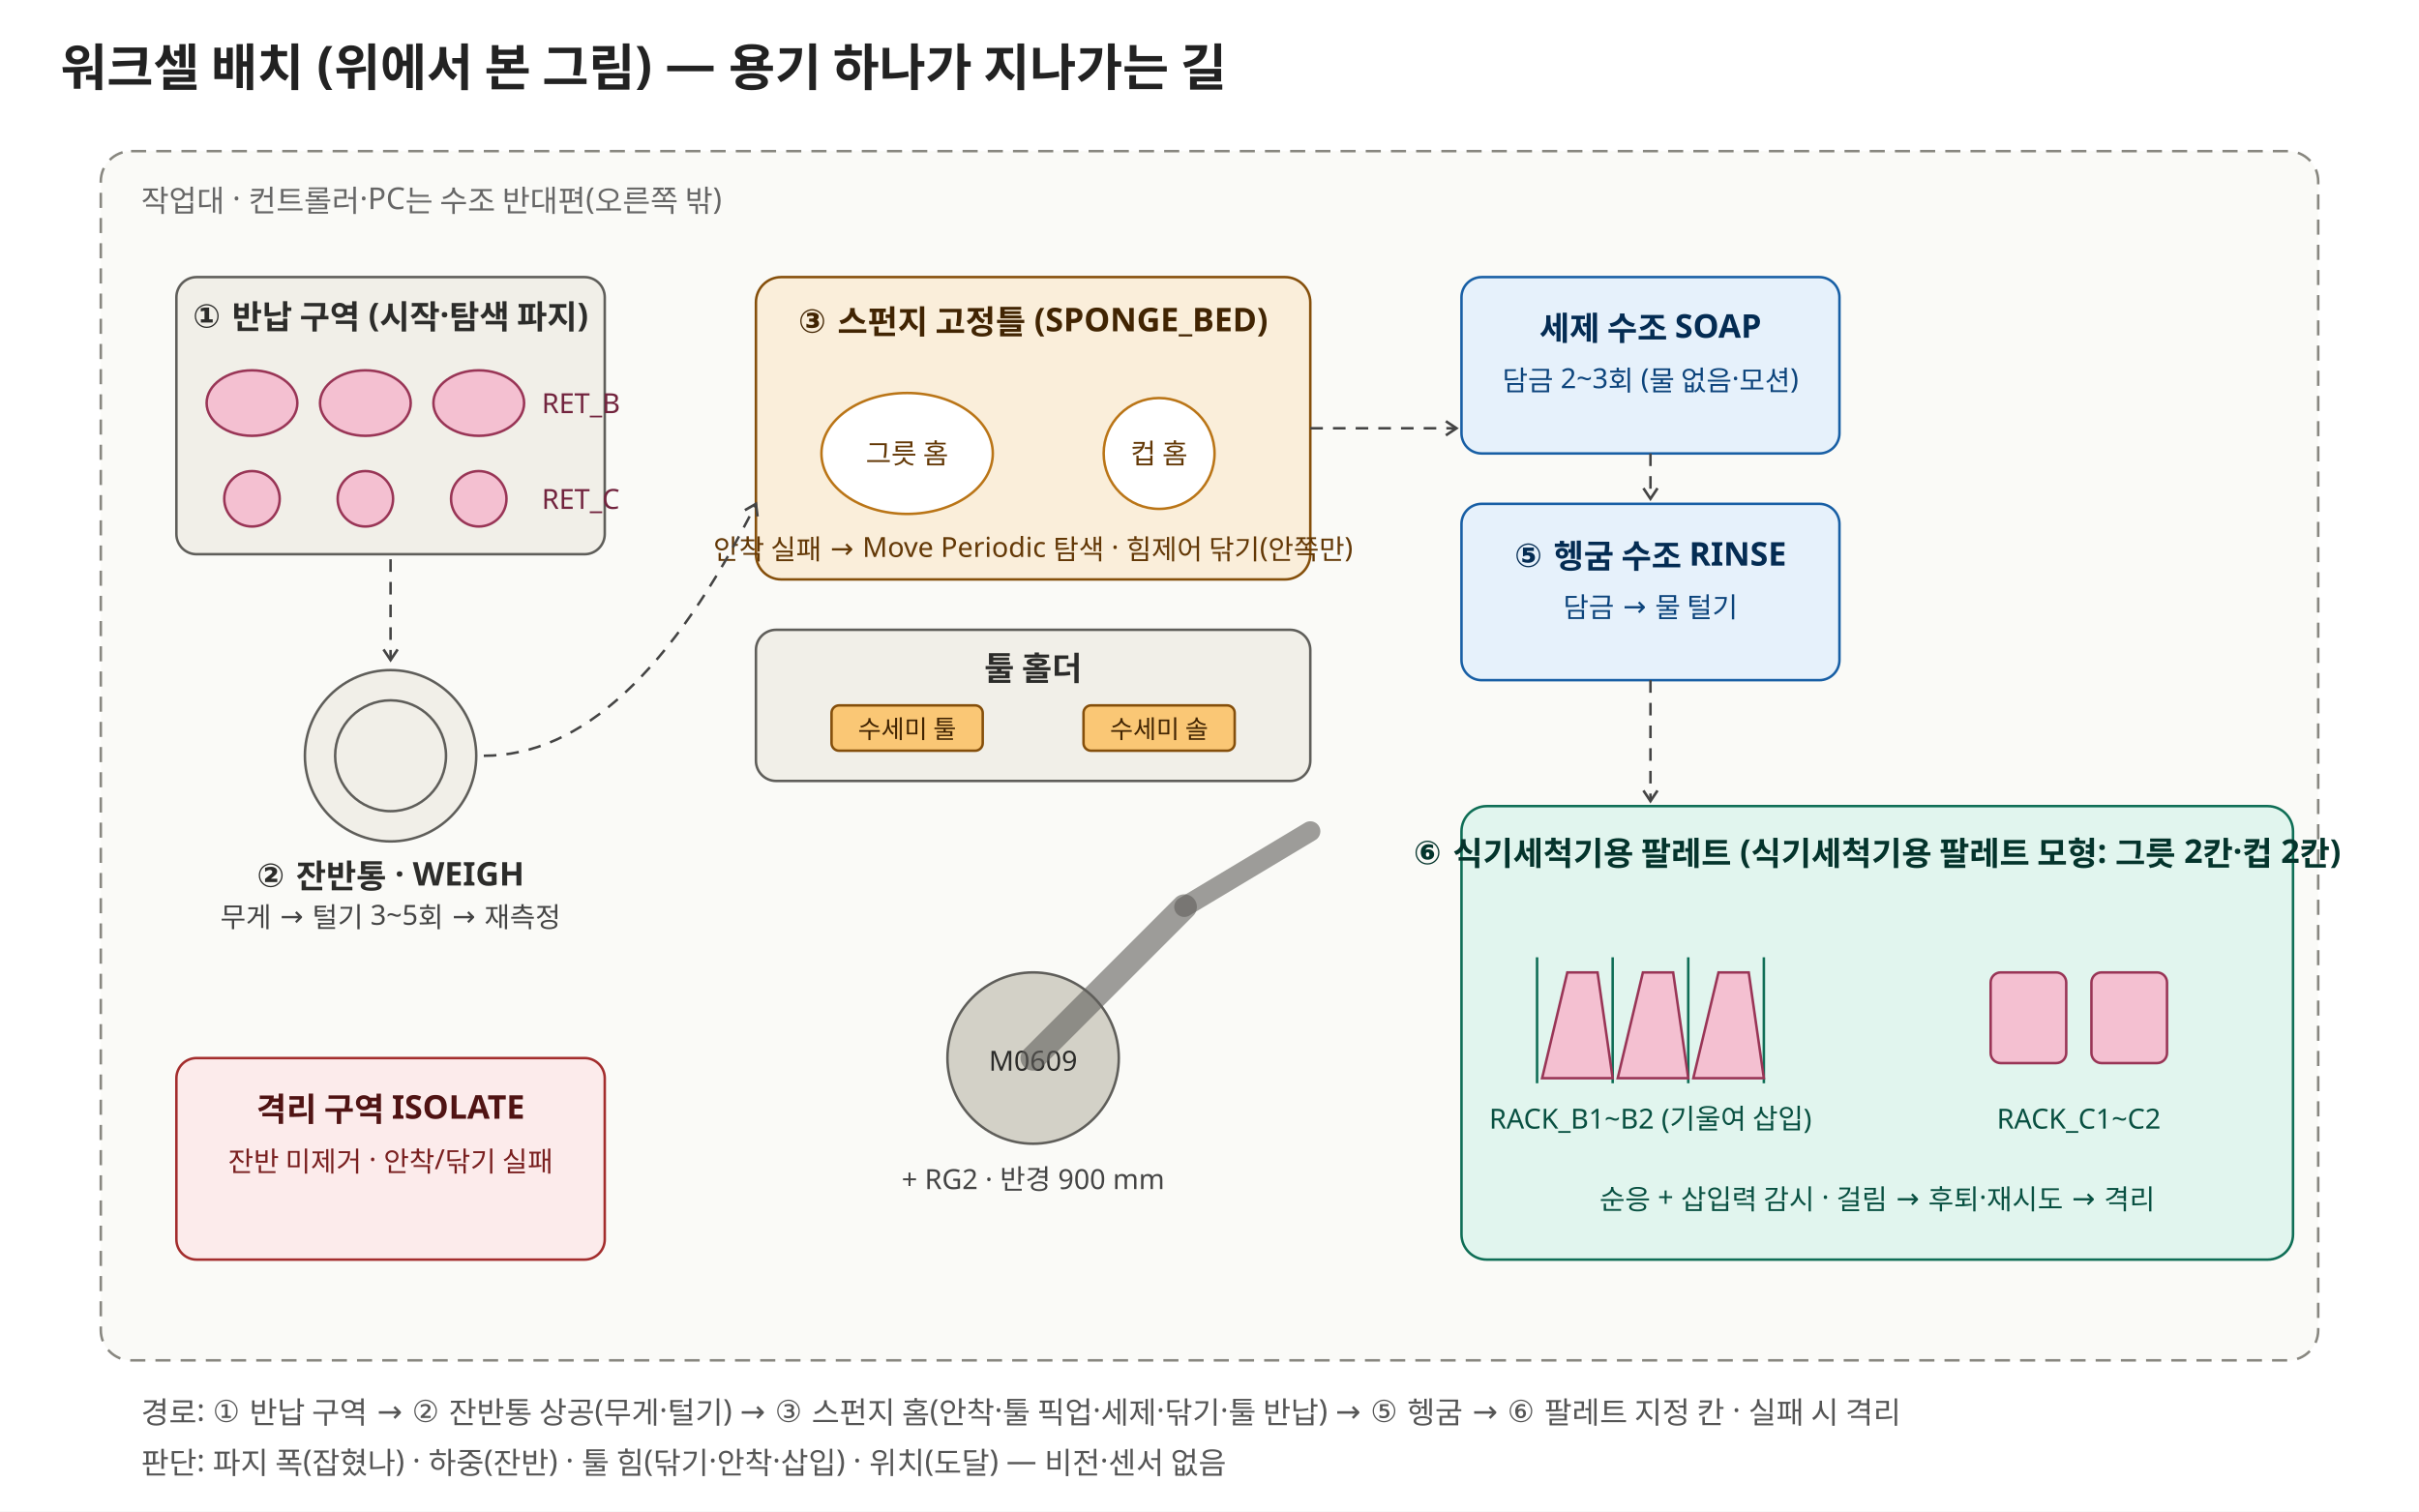
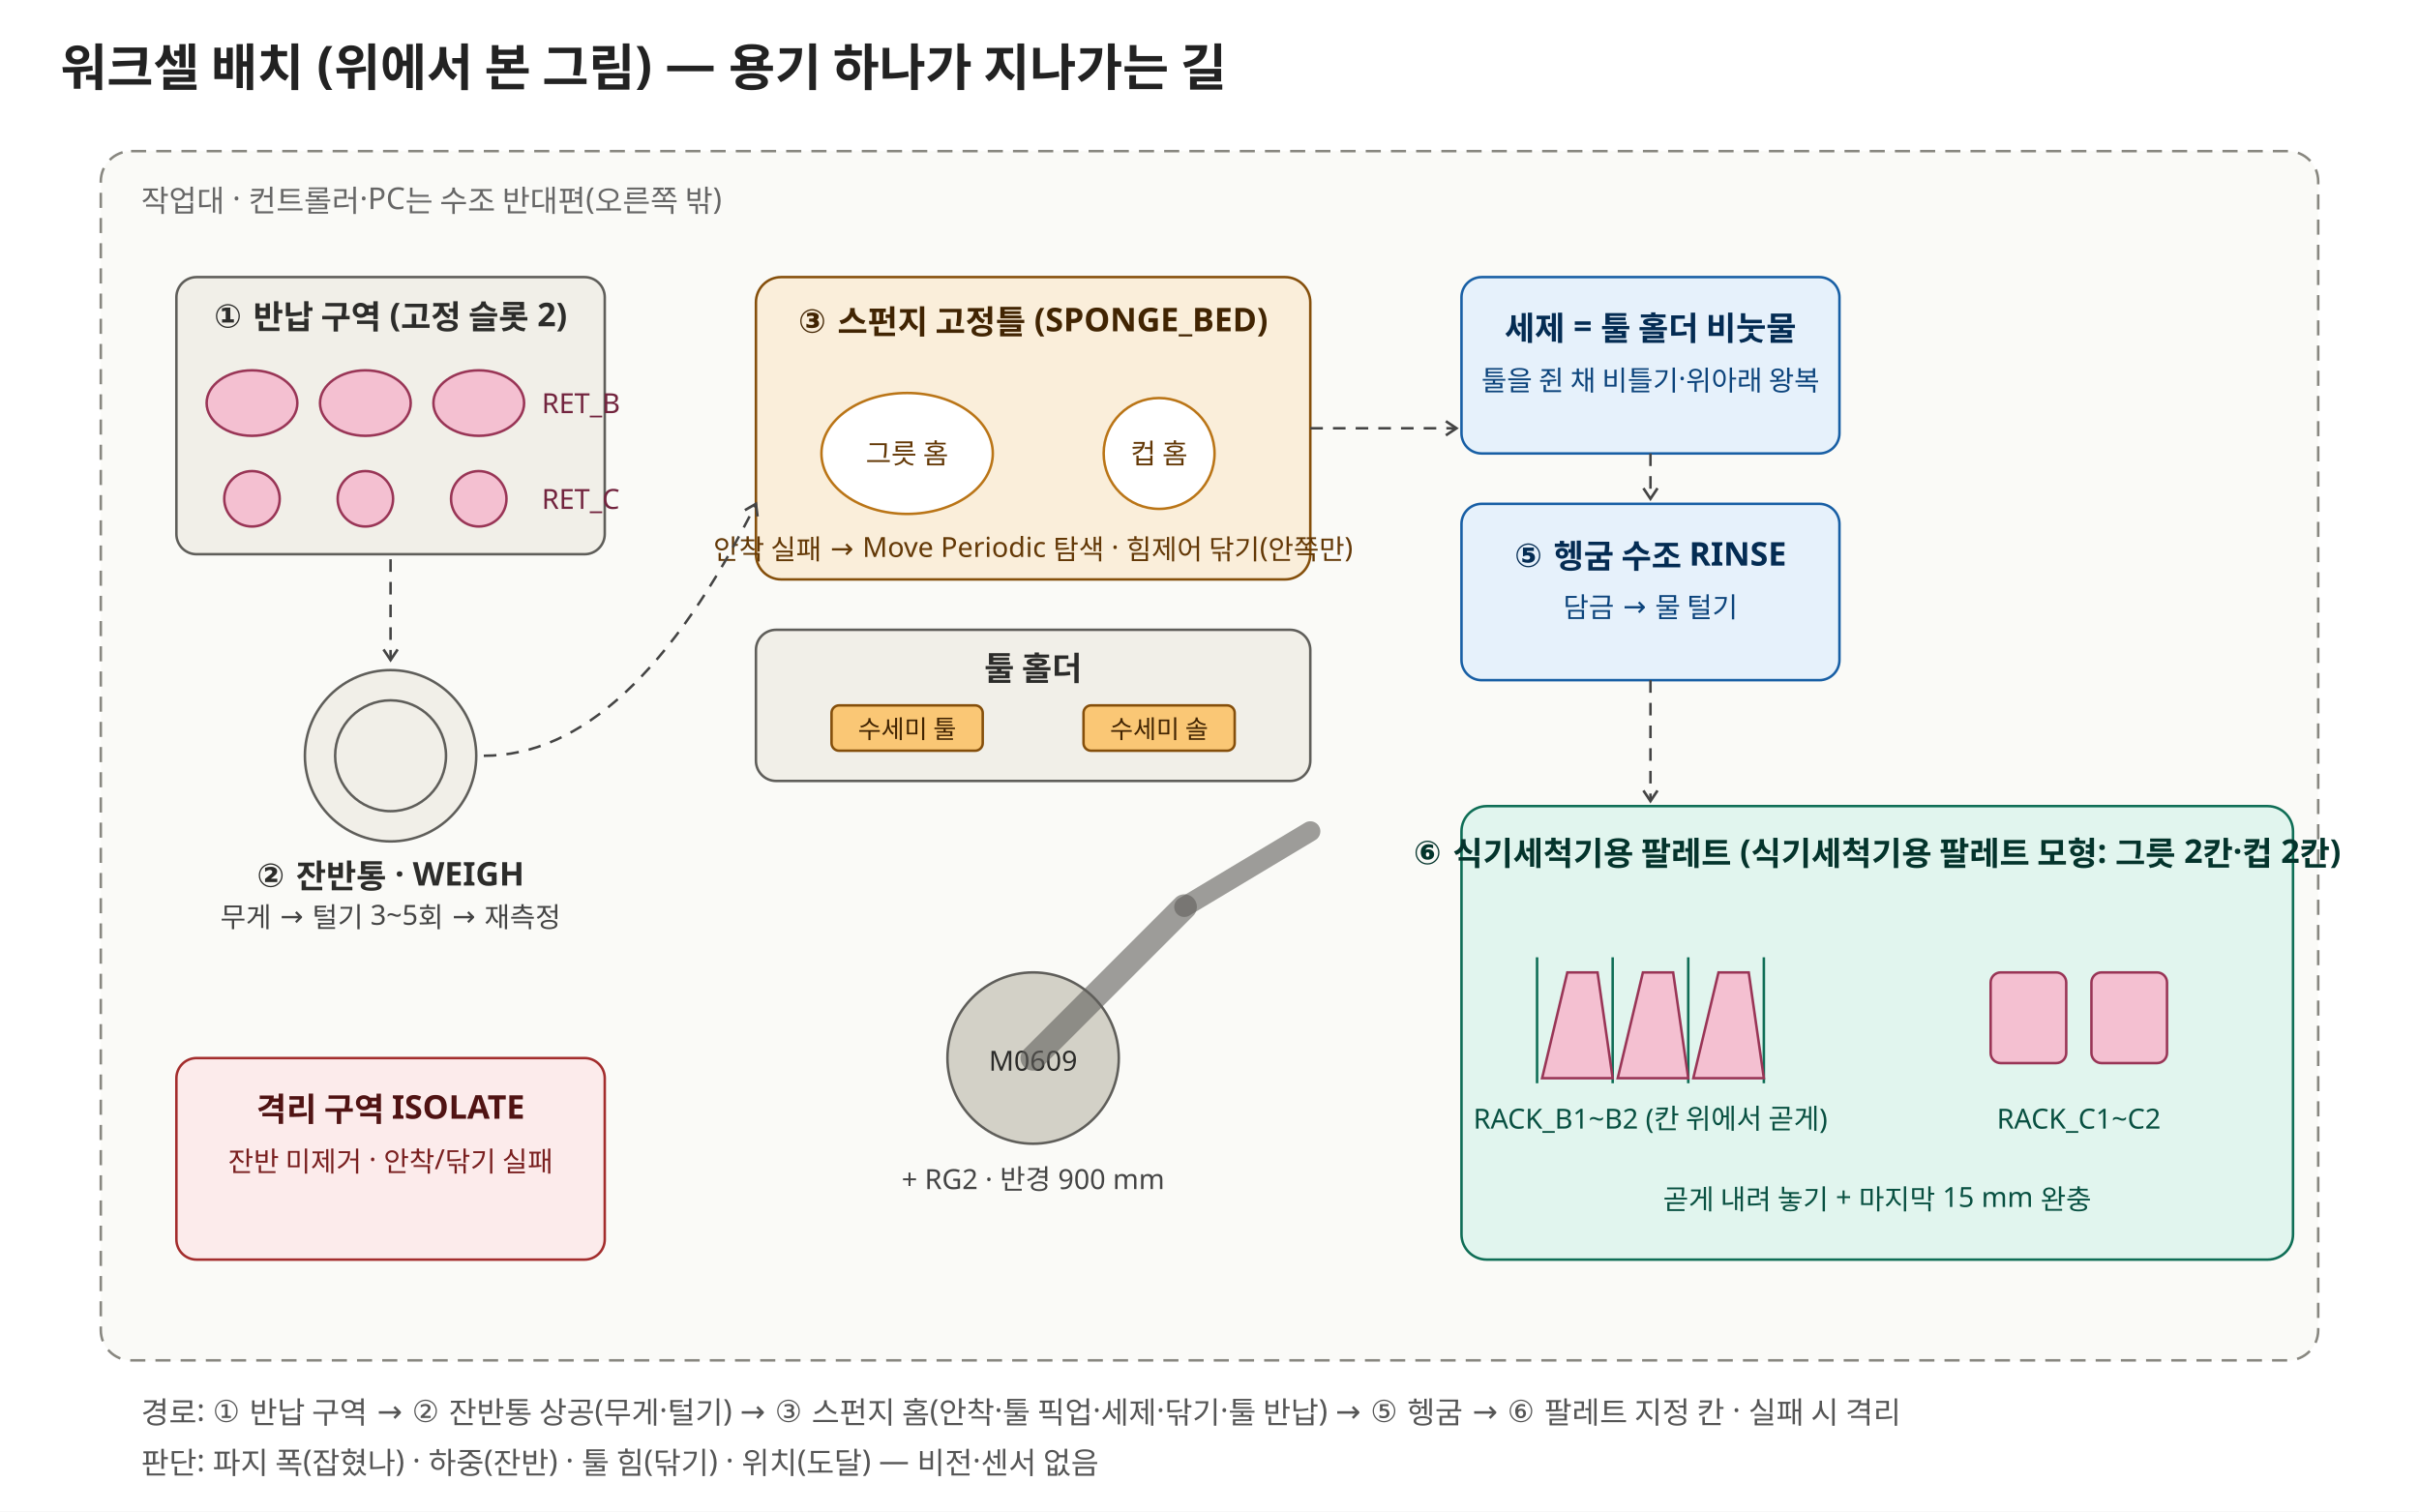
<svg xmlns="http://www.w3.org/2000/svg" width="960" height="600" viewBox="0 0 960 600" font-family="Noto Sans KR, Apple SD Gothic Neo, sans-serif" font-size="13">
  <defs>
    <marker id="a" viewBox="0 0 10 10" refX="8" refY="5" markerWidth="7" markerHeight="7" orient="auto-start-reverse">
      <path d="M2 1L8 5L2 9" fill="none" stroke="#444" stroke-width="1.5" />
    </marker>
  </defs>
  <rect width="960" height="600" fill="#ffffff" />
  <text x="24" y="34" font-size="20" font-weight="600" fill="#222">워크셀 배치 (위에서 본 그림) — 용기 하나가 지나가는 길</text>
  <rect x="40" y="60" width="880" height="480" rx="12" fill="#FAFAF7" stroke="#888780" stroke-dasharray="6 4" />
  <text x="56" y="84" fill="#666" font-size="12">작업대 · 컨트롤러·PC는 수조 반대편(오른쪽 밖)</text>
  <rect x="70" y="110" width="170" height="110" rx="8" fill="#F1EFE8" stroke="#5F5E5A" />
-   <text x="155" y="130" text-anchor="middle" font-weight="600" fill="#2C2C2A">① 반납 구역 (시작·탐색 파지)</text>
+   <text x="155" y="130" text-anchor="middle" font-weight="600" fill="#2C2C2A">① 반납 구역 (고정 슬롯 2)</text>
  <g fill="#F4C0D1" stroke="#993556">
    <ellipse cx="100" cy="160" rx="18" ry="13" />
    <ellipse cx="145" cy="160" rx="18" ry="13" />
    <ellipse cx="190" cy="160" rx="18" ry="13" />
    <circle cx="100" cy="198" r="11" />
    <circle cx="145" cy="198" r="11" />
    <circle cx="190" cy="198" r="11" />
  </g>
  <text x="215" y="164" font-size="11" fill="#72243E">RET_B</text>
  <text x="215" y="202" font-size="11" fill="#72243E">RET_C</text>
  <circle cx="155" cy="300" r="34" fill="#F1EFE8" stroke="#5F5E5A" />
  <circle cx="155" cy="300" r="22" fill="none" stroke="#5F5E5A" />
  <text x="155" y="352" text-anchor="middle" font-weight="600" fill="#2C2C2A">② 잔반통 · WEIGH</text>
  <text x="155" y="368" text-anchor="middle" font-size="11" fill="#444">무게 → 털기 3~5회 → 재측정</text>
  <rect x="70" y="420" width="170" height="80" rx="8" fill="#FCEBEB" stroke="#A32D2D" />
  <text x="155" y="445" text-anchor="middle" font-weight="600" fill="#501313">격리 구역 ISOLATE</text>
  <text x="155" y="465" text-anchor="middle" font-size="11" fill="#791F1F">잔반 미제거 · 안착/닦기 실패</text>
  <rect x="300" y="110" width="220" height="120" rx="10" fill="#FAEEDA" stroke="#854F0B" />
  <text x="410" y="132" text-anchor="middle" font-weight="600" fill="#412402">③ 스펀지 고정틀 (SPONGE_BED)</text>
  <ellipse cx="360" cy="180" rx="34" ry="24" fill="#fff" stroke="#BA7517" />
  <text x="360" y="184" text-anchor="middle" font-size="11" fill="#633806">그릇 홈</text>
  <circle cx="460" cy="180" r="22" fill="#fff" stroke="#BA7517" />
  <text x="460" y="184" text-anchor="middle" font-size="11" fill="#633806">컵 홈</text>
  <text x="410" y="222" text-anchor="middle" font-size="11" fill="#633806">안착 실패 → Move Periodic 탐색 · 힘제어 닦기(안쪽만)</text>
  <rect x="300" y="250" width="220" height="60" rx="8" fill="#F1EFE8" stroke="#5F5E5A" />
  <text x="410" y="270" text-anchor="middle" font-weight="600" fill="#2C2C2A">툴 홀더</text>
  <rect x="330" y="280" width="60" height="18" rx="3" fill="#FAC775" stroke="#854F0B" />
  <text x="360" y="293" text-anchor="middle" font-size="10" fill="#412402">수세미 툴</text>
  <rect x="430" y="280" width="60" height="18" rx="3" fill="#FAC775" stroke="#854F0B" />
  <text x="460" y="293" text-anchor="middle" font-size="10" fill="#412402">수세미 솔</text>
  <rect x="580" y="110" width="150" height="70" rx="8" fill="#E6F1FB" stroke="#185FA5" />
-   <text x="655" y="135" text-anchor="middle" font-weight="600" fill="#042C53">세제 수조 SOAP</text>
-   <text x="655" y="155" text-anchor="middle" font-size="11" fill="#0C447C">담금 2~3회 (물 없음·모션)</text>
+   <text x="655" y="135" text-anchor="middle" font-weight="600" fill="#042C53">세제 = 툴 홀더 비눗물</text>
+   <text x="655" y="155" text-anchor="middle" font-size="11" fill="#0C447C">툴을 쥔 채 비틀기·위아래 왕복</text>
  <rect x="580" y="200" width="150" height="70" rx="8" fill="#E6F1FB" stroke="#185FA5" />
  <text x="655" y="225" text-anchor="middle" font-weight="600" fill="#042C53">⑤ 헹굼 수조 RINSE</text>
  <text x="655" y="245" text-anchor="middle" font-size="11" fill="#0C447C">담금 → 물 털기</text>
  <rect x="580" y="320" width="330" height="180" rx="10" fill="#E1F5EE" stroke="#0F6E56" />
  <text x="745" y="343" text-anchor="middle" font-weight="600" fill="#04342C">⑥ 식기세척기용 팔레트 (식기세척기용 팔레트 모형: 그릇 2칸·컵 2칸)</text>
  <g stroke="#0F6E56" fill="none">
    <line x1="610" y1="380" x2="610" y2="430" />
    <line x1="640" y1="380" x2="640" y2="430" />
    <line x1="670" y1="380" x2="670" y2="430" />
    <line x1="700" y1="380" x2="700" y2="430" />
  </g>
  <g fill="#F4C0D1" stroke="#993556">
    <path d="M612 428 L622 386 H634 L640 428 Z" />
    <path d="M642 428 L652 386 H664 L670 428 Z" />
    <path d="M672 428 L682 386 H694 L700 428 Z" />
  </g>
-   <text x="655" y="448" text-anchor="middle" font-size="11" fill="#085041">RACK_B1~B2 (기울여 삽입)</text>
+   <text x="655" y="448" text-anchor="middle" font-size="11" fill="#085041">RACK_B1~B2 (칸 위에서 곧게)</text>
  <g fill="#F4C0D1" stroke="#993556">
    <rect x="790" y="386" width="30" height="36" rx="4" />
    <rect x="830" y="386" width="30" height="36" rx="4" />
  </g>
  <text x="825" y="448" text-anchor="middle" font-size="11" fill="#085041">RACK_C1~C2</text>
-   <text x="745" y="480" text-anchor="middle" font-size="11" fill="#085041">순응 + 삽입력 감시 · 걸림 → 후퇴·재시도 → 격리</text>
+   <text x="745" y="480" text-anchor="middle" font-size="11" fill="#085041">곧게 내려 놓기 + 마지막 15 mm 완충</text>
  <circle cx="410" cy="420" r="34" fill="#D3D1C7" stroke="#5F5E5A" />
  <text x="410" y="425" text-anchor="middle" font-size="11" fill="#2C2C2A">M0609</text>
  <line x1="410" y1="420" x2="470" y2="360" stroke="#5F5E5A" stroke-width="10" stroke-linecap="round" opacity=".6" />
  <line x1="470" y1="360" x2="520" y2="330" stroke="#5F5E5A" stroke-width="8" stroke-linecap="round" opacity=".6" />
  <text x="410" y="472" text-anchor="middle" font-size="11" fill="#444">+ RG2 · 반경 900 mm</text>
  <g stroke="#444" stroke-dasharray="5 4" fill="none">
    <path d="M155 222 V262" marker-end="url(#a)" />
    <path d="M192 300 Q250 300 300 200" marker-end="url(#a)" />
    <path d="M520 170 H578" marker-end="url(#a)" />
    <path d="M655 180 V198" marker-end="url(#a)" />
    <path d="M655 270 V318" marker-end="url(#a)" />
  </g>
  <text x="56" y="565" font-size="12" fill="#555">경로: ① 반납 구역 → ② 잔반통 상공(무게·털기) → ③ 스펀지 홈(안착·툴 픽업·세제·닦기·툴 반납) → ⑤ 헹굼 → ⑥ 팔레트 지정 칸 · 실패 시 격리</text>
-   <text x="56" y="585" font-size="12" fill="#555">판단: 파지 폭(잡혔나) · 하중(잔반) · 툴 힘(닦기·안착·삽입) · 위치(도달) — 비전·센서 없음</text>
+   <text x="56" y="585" font-size="12" fill="#555">판단: 파지 폭(잡혔나) · 하중(잔반) · 툴 힘(닦기) · 위치(도달) — 비전·센서 없음</text>
</svg>
